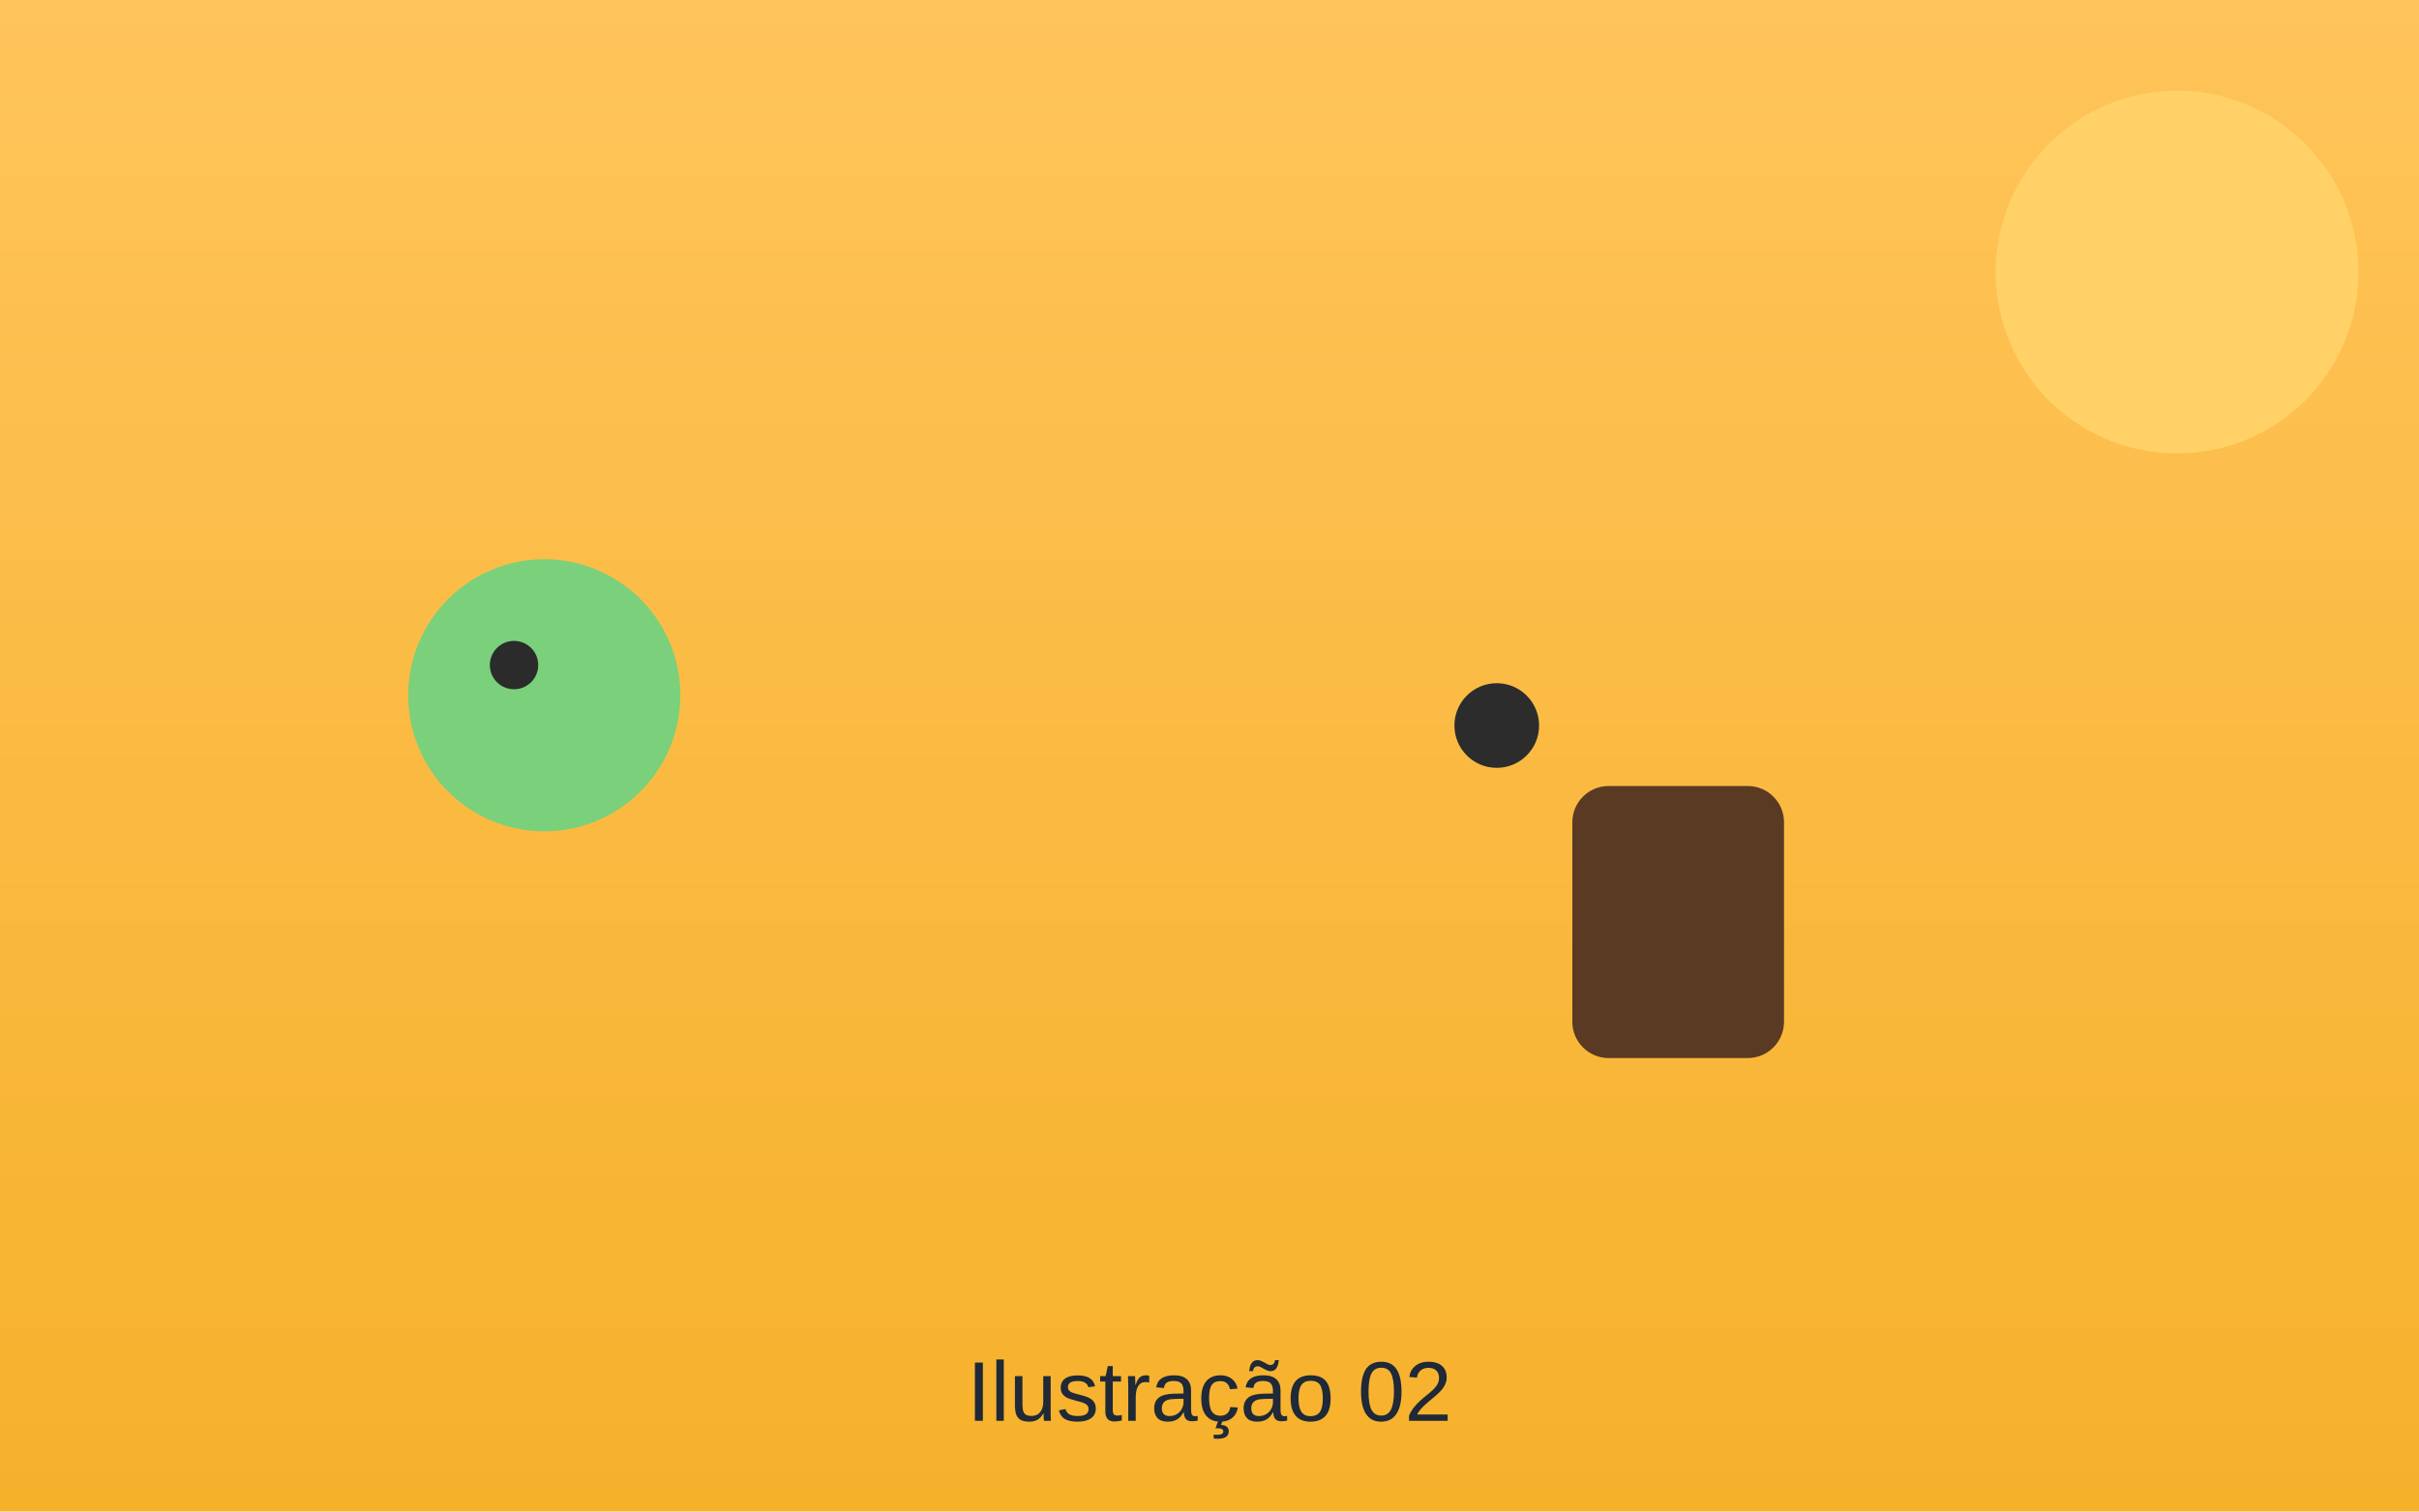
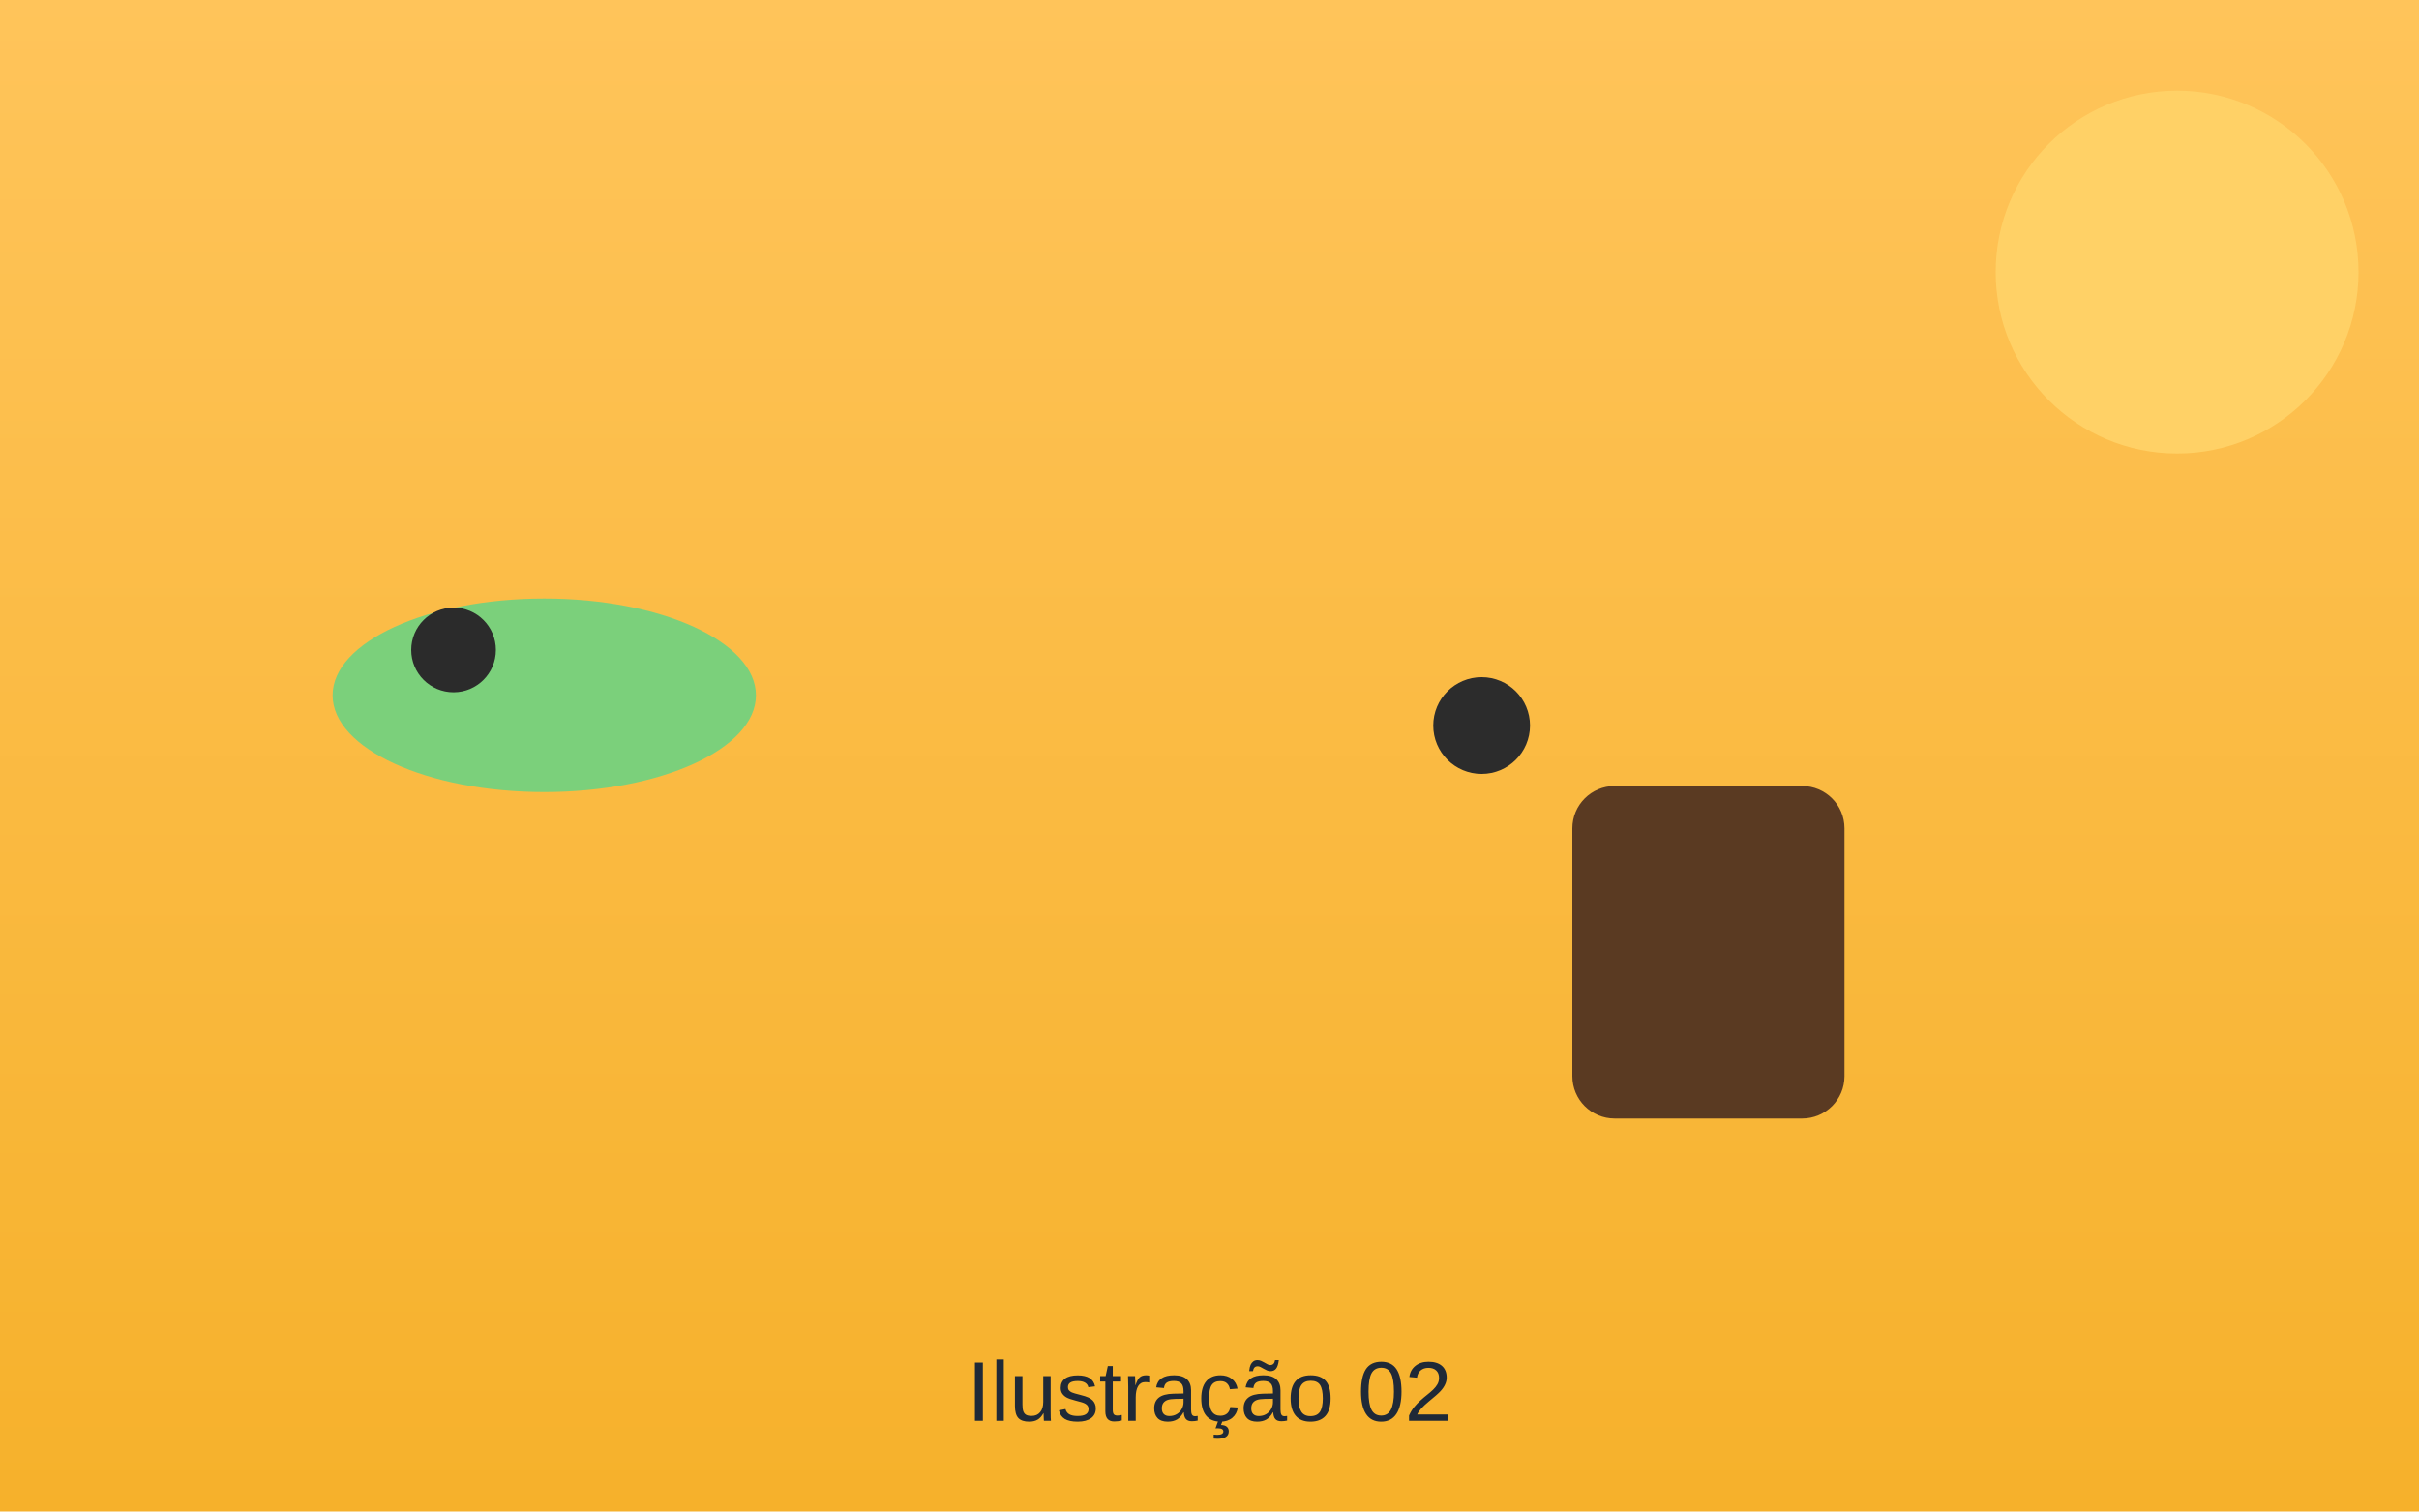
<svg xmlns="http://www.w3.org/2000/svg" width="800" height="500" viewBox="0 0 800 500" role="img" aria-label="Ilustração 02 - Cigarra convidando a Formiga">
  <defs>
    <linearGradient id="grad02" x1="0" y1="0" x2="0" y2="1">
      <stop offset="0%" stop-color="#FFC45A" />
      <stop offset="100%" stop-color="#F6B12B" />
    </linearGradient>
  </defs>
  <rect width="100%" height="100%" fill="url(#grad02)" />
  <circle cx="720" cy="90" r="60" fill="#FFD166" />
-   <circle cx="180" cy="230" r="45" fill="#7BD07B" />
-   <circle cx="170" cy="220" r="8" fill="#2B2B2B" />
-   <rect x="520" y="260" width="70" height="90" rx="12" fill="#5A3A22" />
-   <circle cx="495" cy="240" r="14" fill="#2C2C2C" />
+   <ellipse cx="180" cy="230" rx="70" ry="32" fill="#7BD07B" />
+   <circle cx="150" cy="215" r="14" fill="#2B2B2B" />
+   <rect x="520" y="260" width="90" height="110" rx="14" fill="#5A3A22" />
+   <circle cx="490" cy="240" r="16" fill="#2C2C2C" />
  <text x="400" y="470" font-family="Arial" font-size="28" text-anchor="middle" fill="#1F2937">Ilustração 02</text>
</svg>
